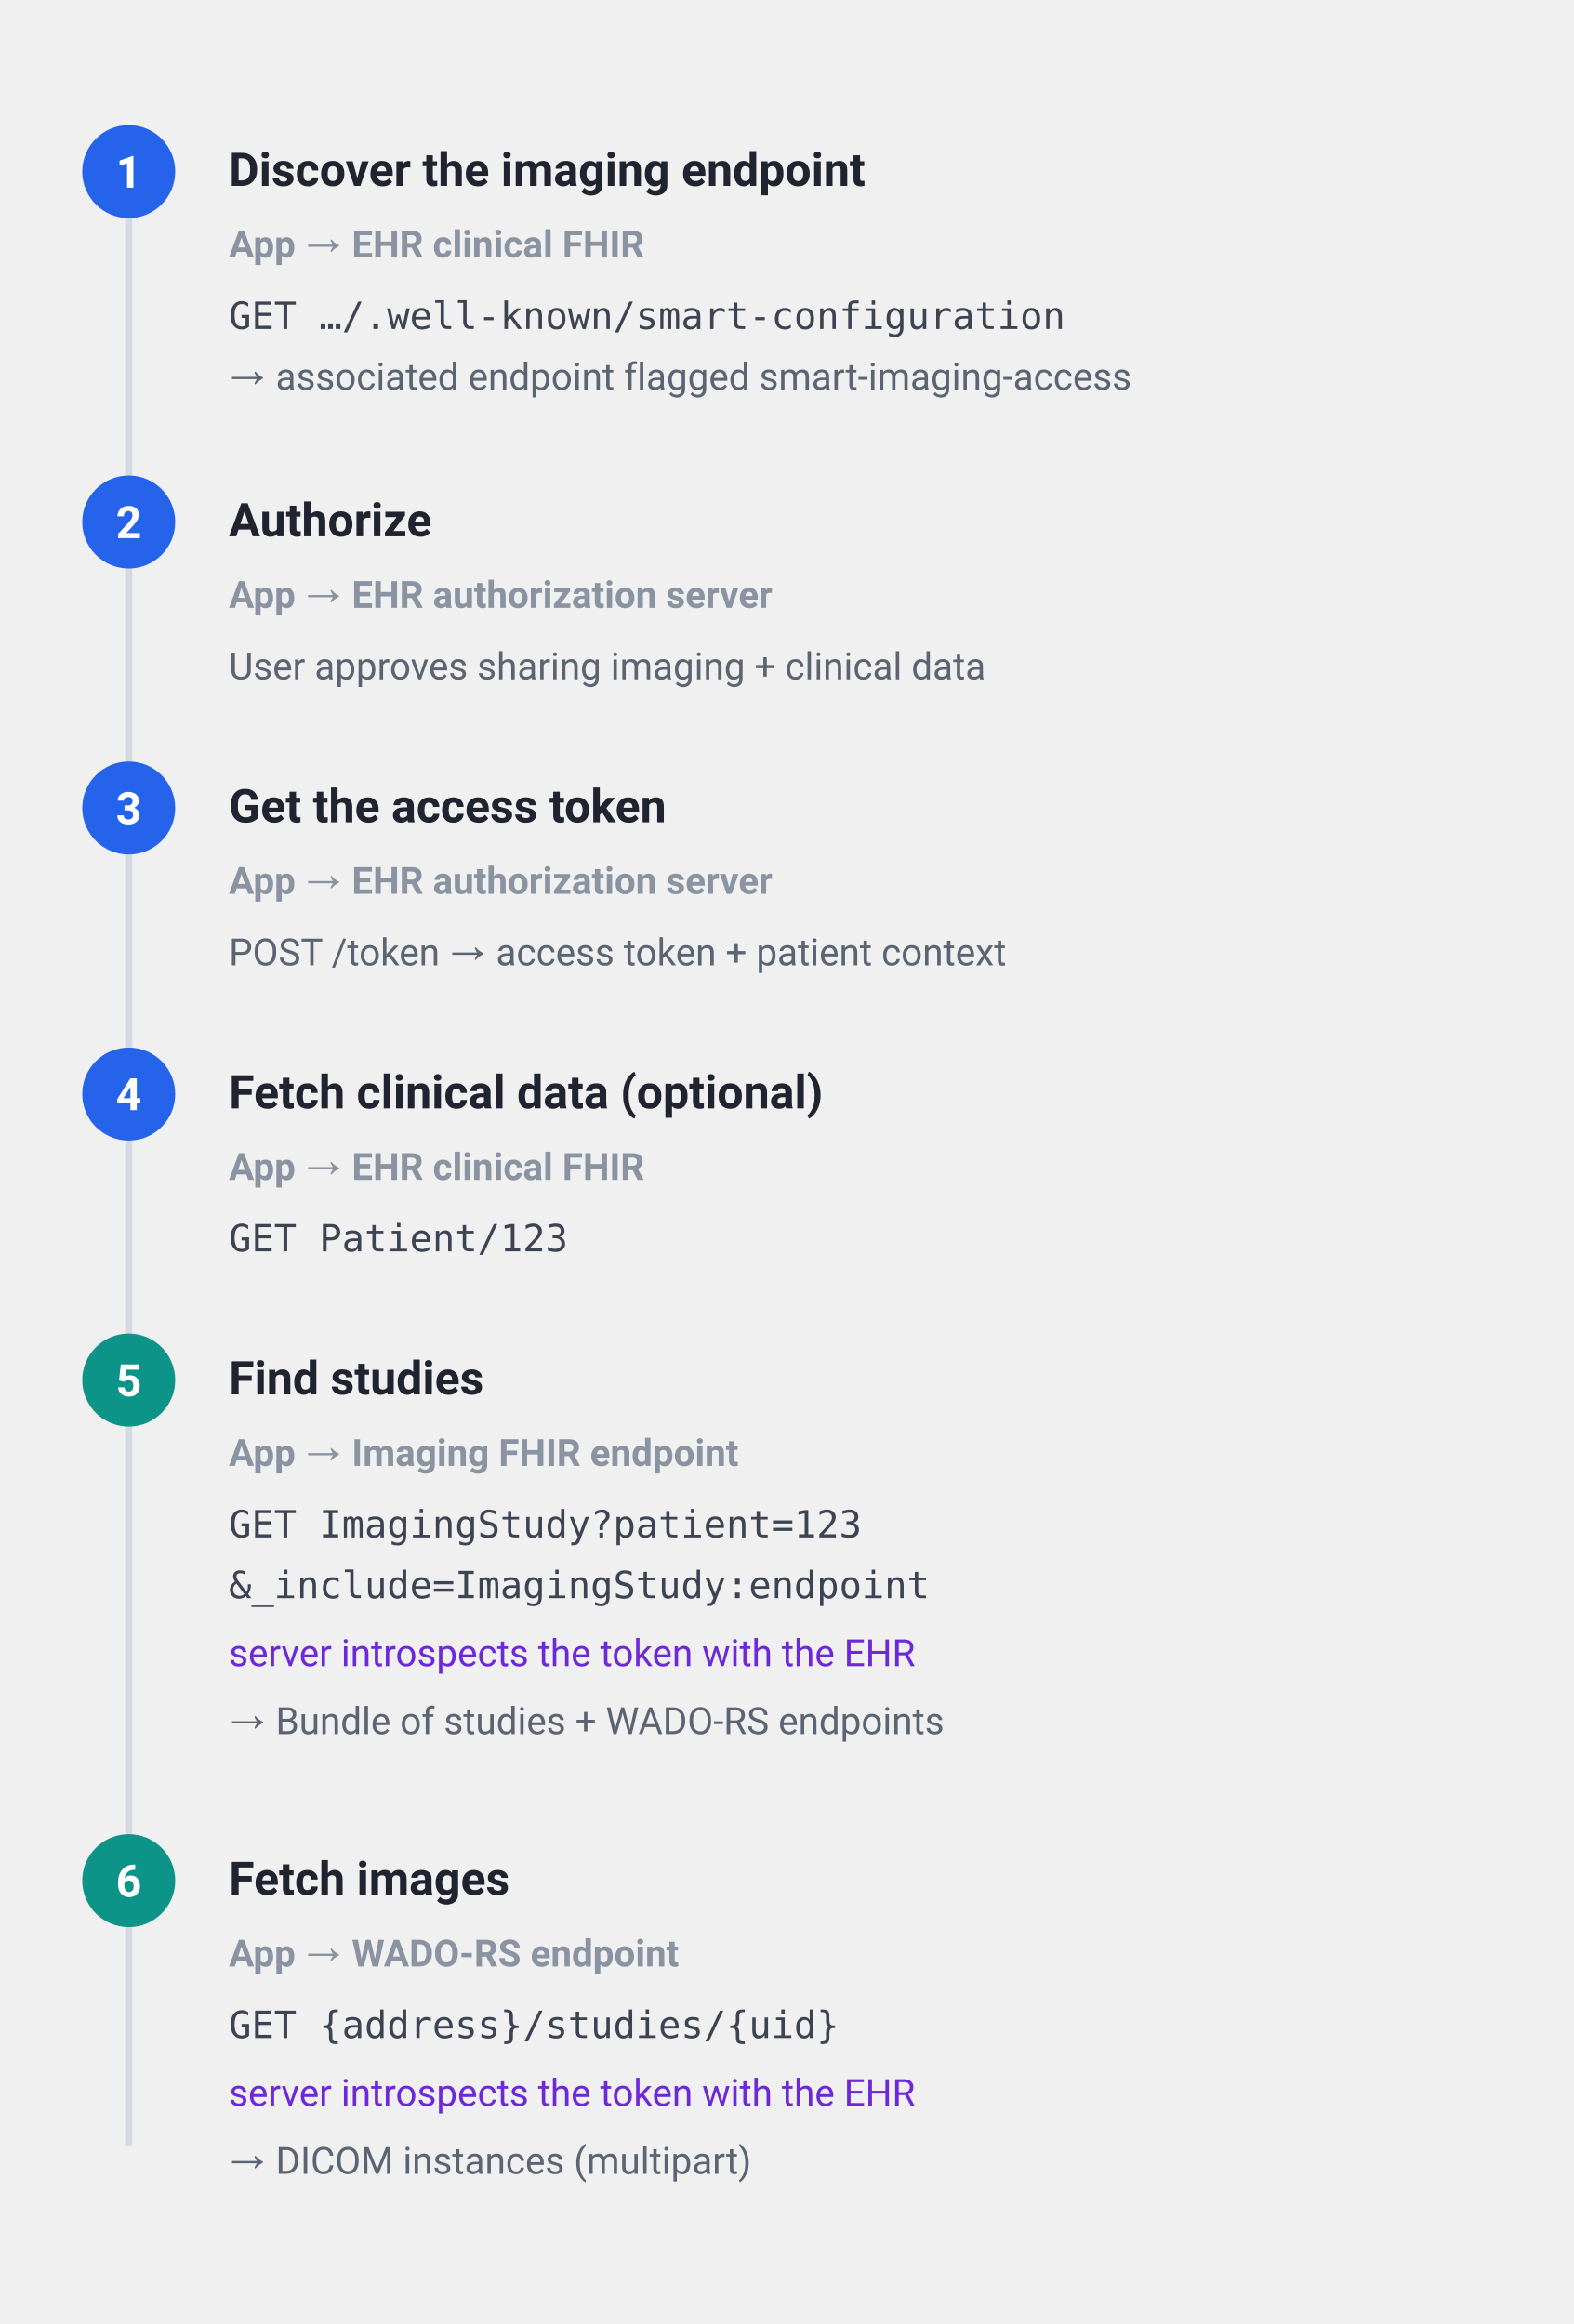
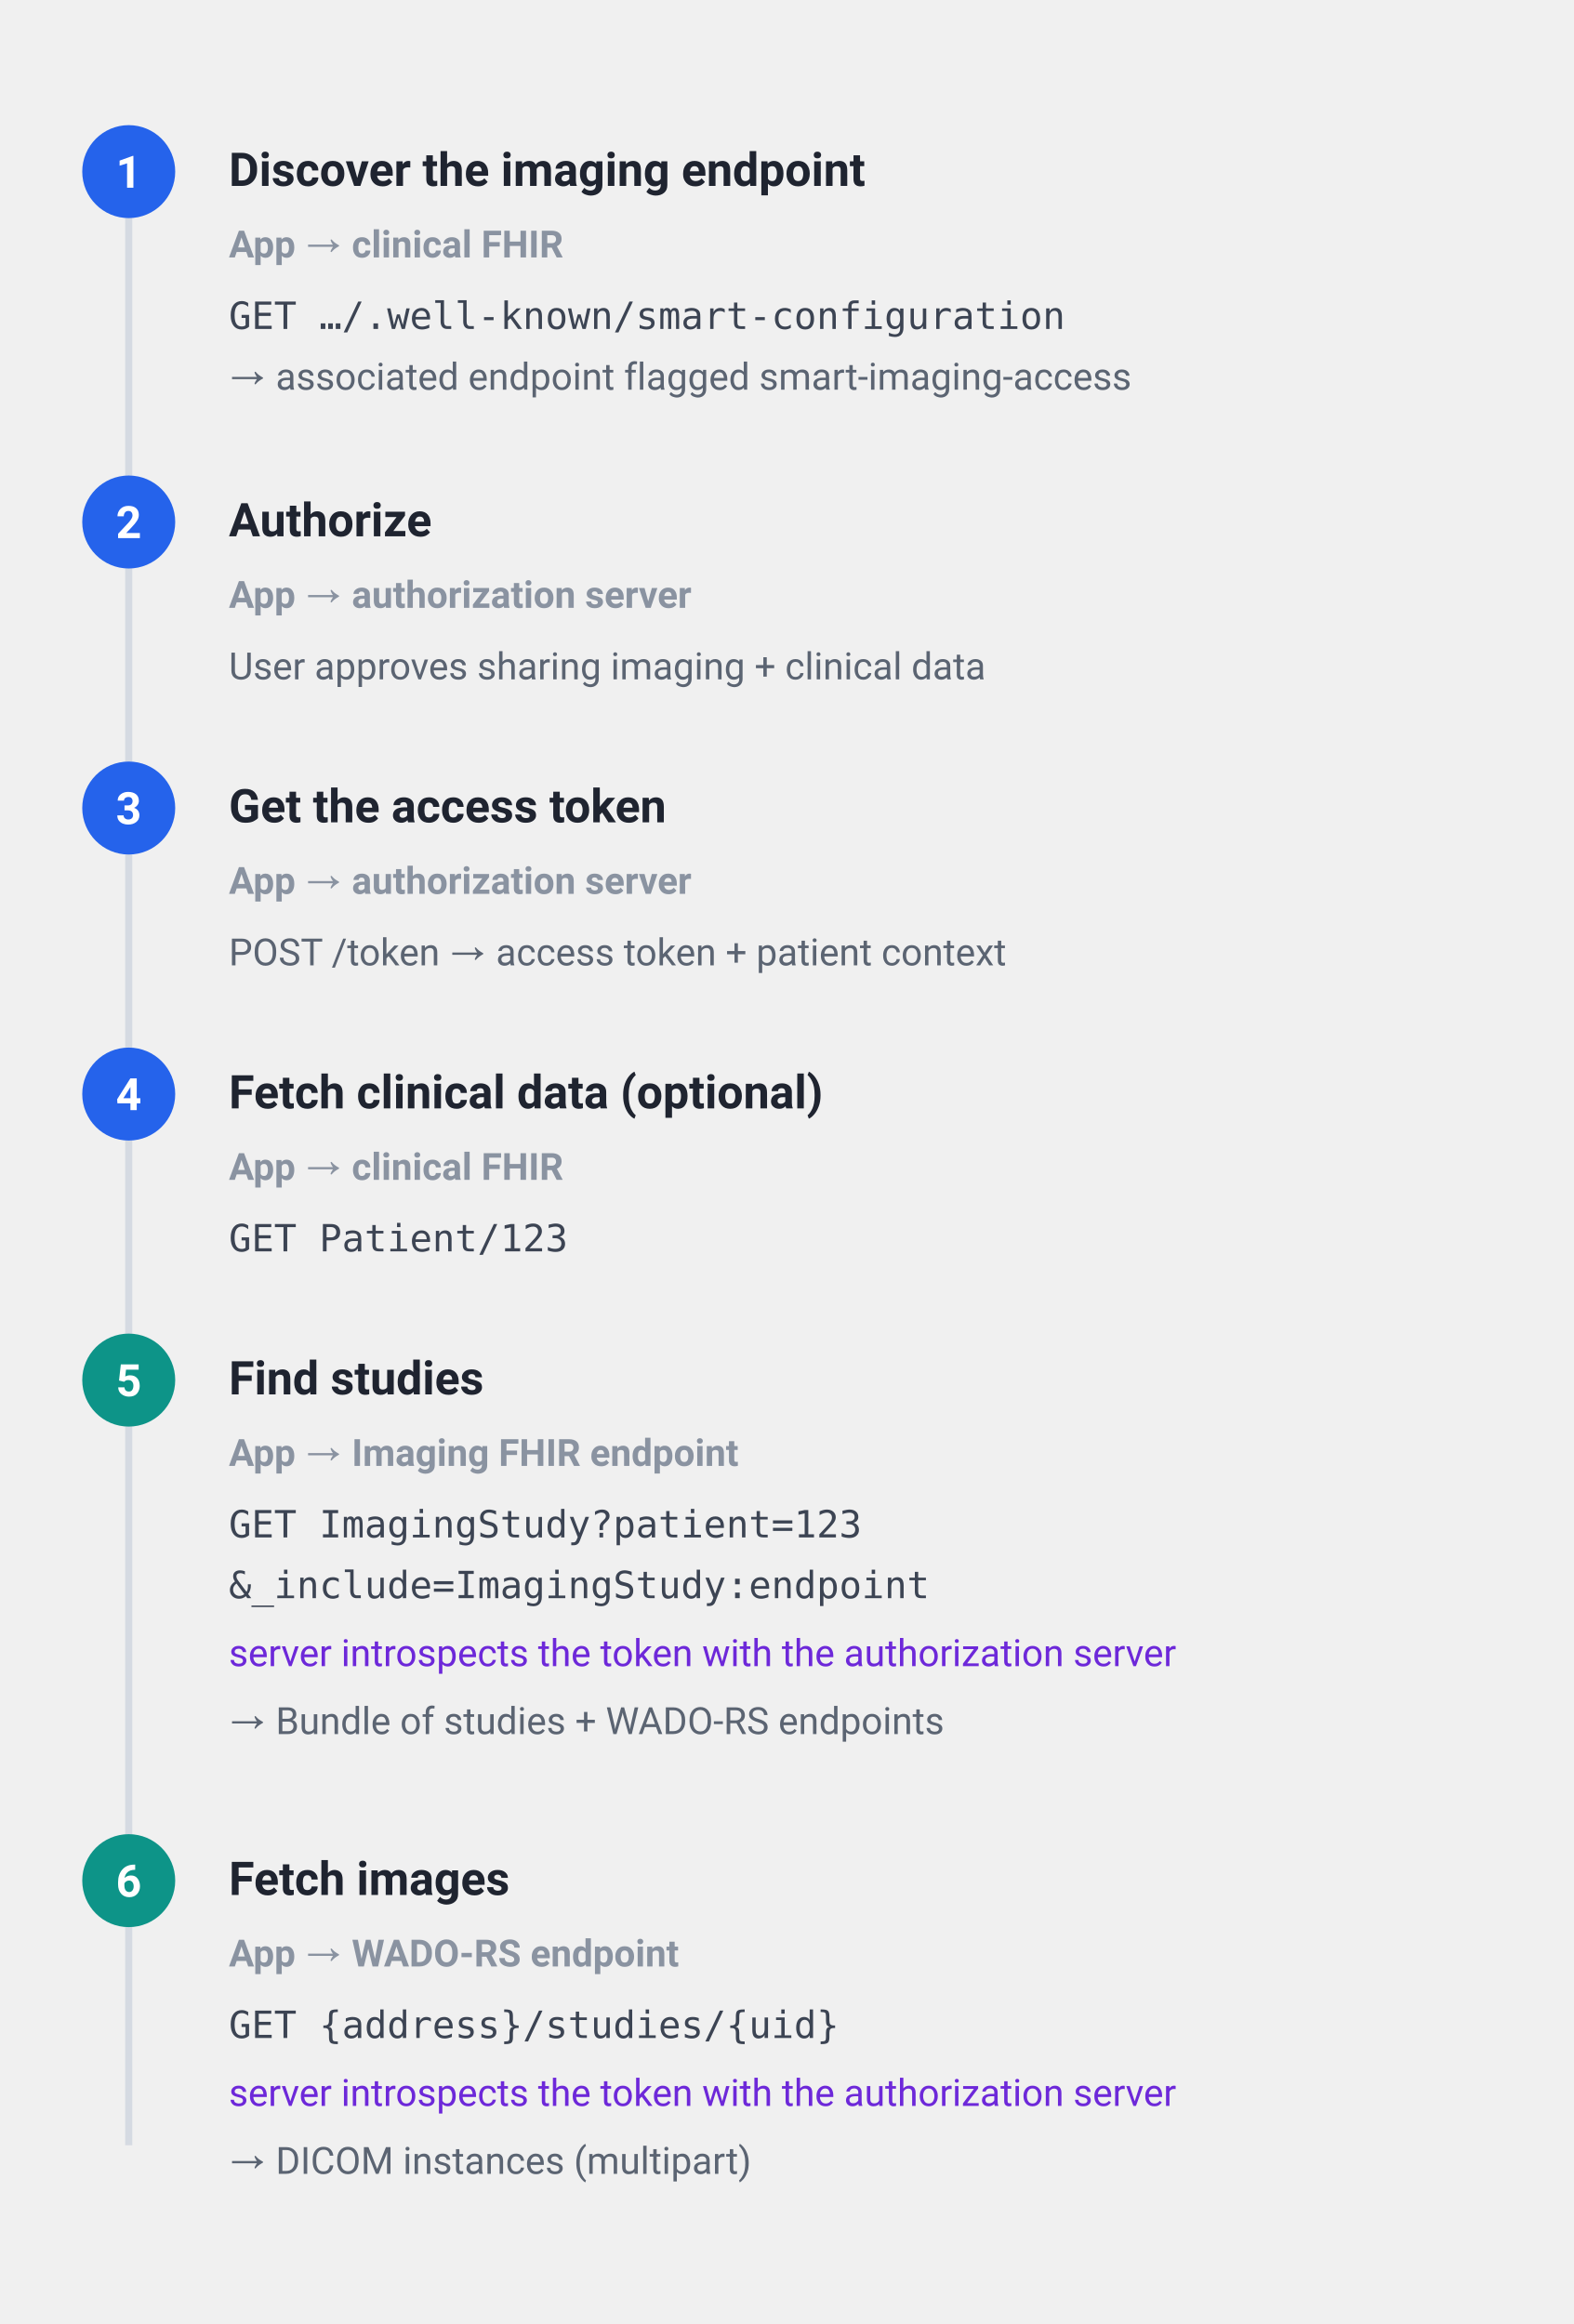
- <svg xmlns="http://www.w3.org/2000/svg" viewBox="0 0 440 650" width="400" font-family="-apple-system, 'Segoe UI', Roboto, Helvetica, Arial, sans-serif" role="img" aria-label="The six steps of SMART Imaging Access as a vertical timeline: discover the imaging endpoint, authorize, get the access token, optionally fetch clinical data, find studies, and fetch images; the imaging endpoints introspect the token with the EHR">
+ <svg xmlns="http://www.w3.org/2000/svg" viewBox="0 0 440 650" width="400" font-family="-apple-system, 'Segoe UI', Roboto, Helvetica, Arial, sans-serif" role="img" aria-label="The six steps of SMART Imaging Access as a vertical timeline: discover the imaging endpoint, authorize, get the access token, optionally fetch clinical data, find studies, and fetch images; the imaging endpoints introspect the token with the authorization server">
  <line x1="36" y1="44" x2="36" y2="600" stroke="#d5dae2" stroke-width="2" />
  <circle cx="36" cy="48" r="13" fill="#2563eb" />
  <text x="36" y="52.5" font-size="12.5" font-weight="700" fill="#ffffff" text-anchor="middle">1</text>
  <text x="64" y="52" font-size="13" font-weight="700" fill="#1f2430">Discover the imaging endpoint</text>
-   <text x="64" y="72" font-size="10.5" font-weight="600" fill="#8a93a1">App → EHR clinical FHIR</text>
+   <text x="64" y="72" font-size="10.5" font-weight="600" fill="#8a93a1">App → clinical FHIR</text>
  <text x="64" y="92" font-size="10.5" fill="#3c4453" font-family="ui-monospace, Menlo, Consolas, monospace">GET …/.well-known/smart-configuration</text>
  <text x="64" y="109" font-size="10.5" fill="#5b6472">→ associated endpoint flagged smart-imaging-access</text>
  <circle cx="36" cy="146" r="13" fill="#2563eb" />
  <text x="36" y="150.5" font-size="12.5" font-weight="700" fill="#ffffff" text-anchor="middle">2</text>
  <text x="64" y="150" font-size="13" font-weight="700" fill="#1f2430">Authorize</text>
-   <text x="64" y="170" font-size="10.5" font-weight="600" fill="#8a93a1">App → EHR authorization server</text>
+   <text x="64" y="170" font-size="10.5" font-weight="600" fill="#8a93a1">App → authorization server</text>
  <text x="64" y="190" font-size="10.5" fill="#5b6472">User approves sharing imaging + clinical data</text>
  <circle cx="36" cy="226" r="13" fill="#2563eb" />
  <text x="36" y="230.5" font-size="12.5" font-weight="700" fill="#ffffff" text-anchor="middle">3</text>
  <text x="64" y="230" font-size="13" font-weight="700" fill="#1f2430">Get the access token</text>
-   <text x="64" y="250" font-size="10.5" font-weight="600" fill="#8a93a1">App → EHR authorization server</text>
+   <text x="64" y="250" font-size="10.5" font-weight="600" fill="#8a93a1">App → authorization server</text>
  <text x="64" y="270" font-size="10.5" fill="#5b6472">POST /token → access token + patient context</text>
  <circle cx="36" cy="306" r="13" fill="#2563eb" />
  <text x="36" y="310.5" font-size="12.5" font-weight="700" fill="#ffffff" text-anchor="middle">4</text>
  <text x="64" y="310" font-size="13" font-weight="700" fill="#1f2430">Fetch clinical data (optional)</text>
-   <text x="64" y="330" font-size="10.5" font-weight="600" fill="#8a93a1">App → EHR clinical FHIR</text>
+   <text x="64" y="330" font-size="10.5" font-weight="600" fill="#8a93a1">App → clinical FHIR</text>
  <text x="64" y="350" font-size="10.5" fill="#3c4453" font-family="ui-monospace, Menlo, Consolas, monospace">GET Patient/123</text>
  <circle cx="36" cy="386" r="13" fill="#0d9488" />
  <text x="36" y="390.5" font-size="12.5" font-weight="700" fill="#ffffff" text-anchor="middle">5</text>
  <text x="64" y="390" font-size="13" font-weight="700" fill="#1f2430">Find studies</text>
  <text x="64" y="410" font-size="10.5" font-weight="600" fill="#8a93a1">App → Imaging FHIR endpoint</text>
  <text x="64" y="430" font-size="10.5" fill="#3c4453" font-family="ui-monospace, Menlo, Consolas, monospace">GET ImagingStudy?patient=123</text>
  <text x="64" y="447" font-size="10.5" fill="#3c4453" font-family="ui-monospace, Menlo, Consolas, monospace">    &amp;_include=ImagingStudy:endpoint</text>
-   <text x="64" y="466" font-size="10.5" fill="#6d28d9">server introspects the token with the EHR</text>
+   <text x="64" y="466" font-size="10.5" fill="#6d28d9">server introspects the token with the authorization server</text>
  <text x="64" y="485" font-size="10.5" fill="#5b6472">→ Bundle of studies + WADO-RS endpoints</text>
  <circle cx="36" cy="526" r="13" fill="#0d9488" />
  <text x="36" y="530.5" font-size="12.5" font-weight="700" fill="#ffffff" text-anchor="middle">6</text>
  <text x="64" y="530" font-size="13" font-weight="700" fill="#1f2430">Fetch images</text>
  <text x="64" y="550" font-size="10.5" font-weight="600" fill="#8a93a1">App → WADO-RS endpoint</text>
  <text x="64" y="570" font-size="10.5" fill="#3c4453" font-family="ui-monospace, Menlo, Consolas, monospace">GET {address}/studies/{uid}</text>
-   <text x="64" y="589" font-size="10.5" fill="#6d28d9">server introspects the token with the EHR</text>
+   <text x="64" y="589" font-size="10.5" fill="#6d28d9">server introspects the token with the authorization server</text>
  <text x="64" y="608" font-size="10.5" fill="#5b6472">→ DICOM instances (multipart)</text>
</svg>
